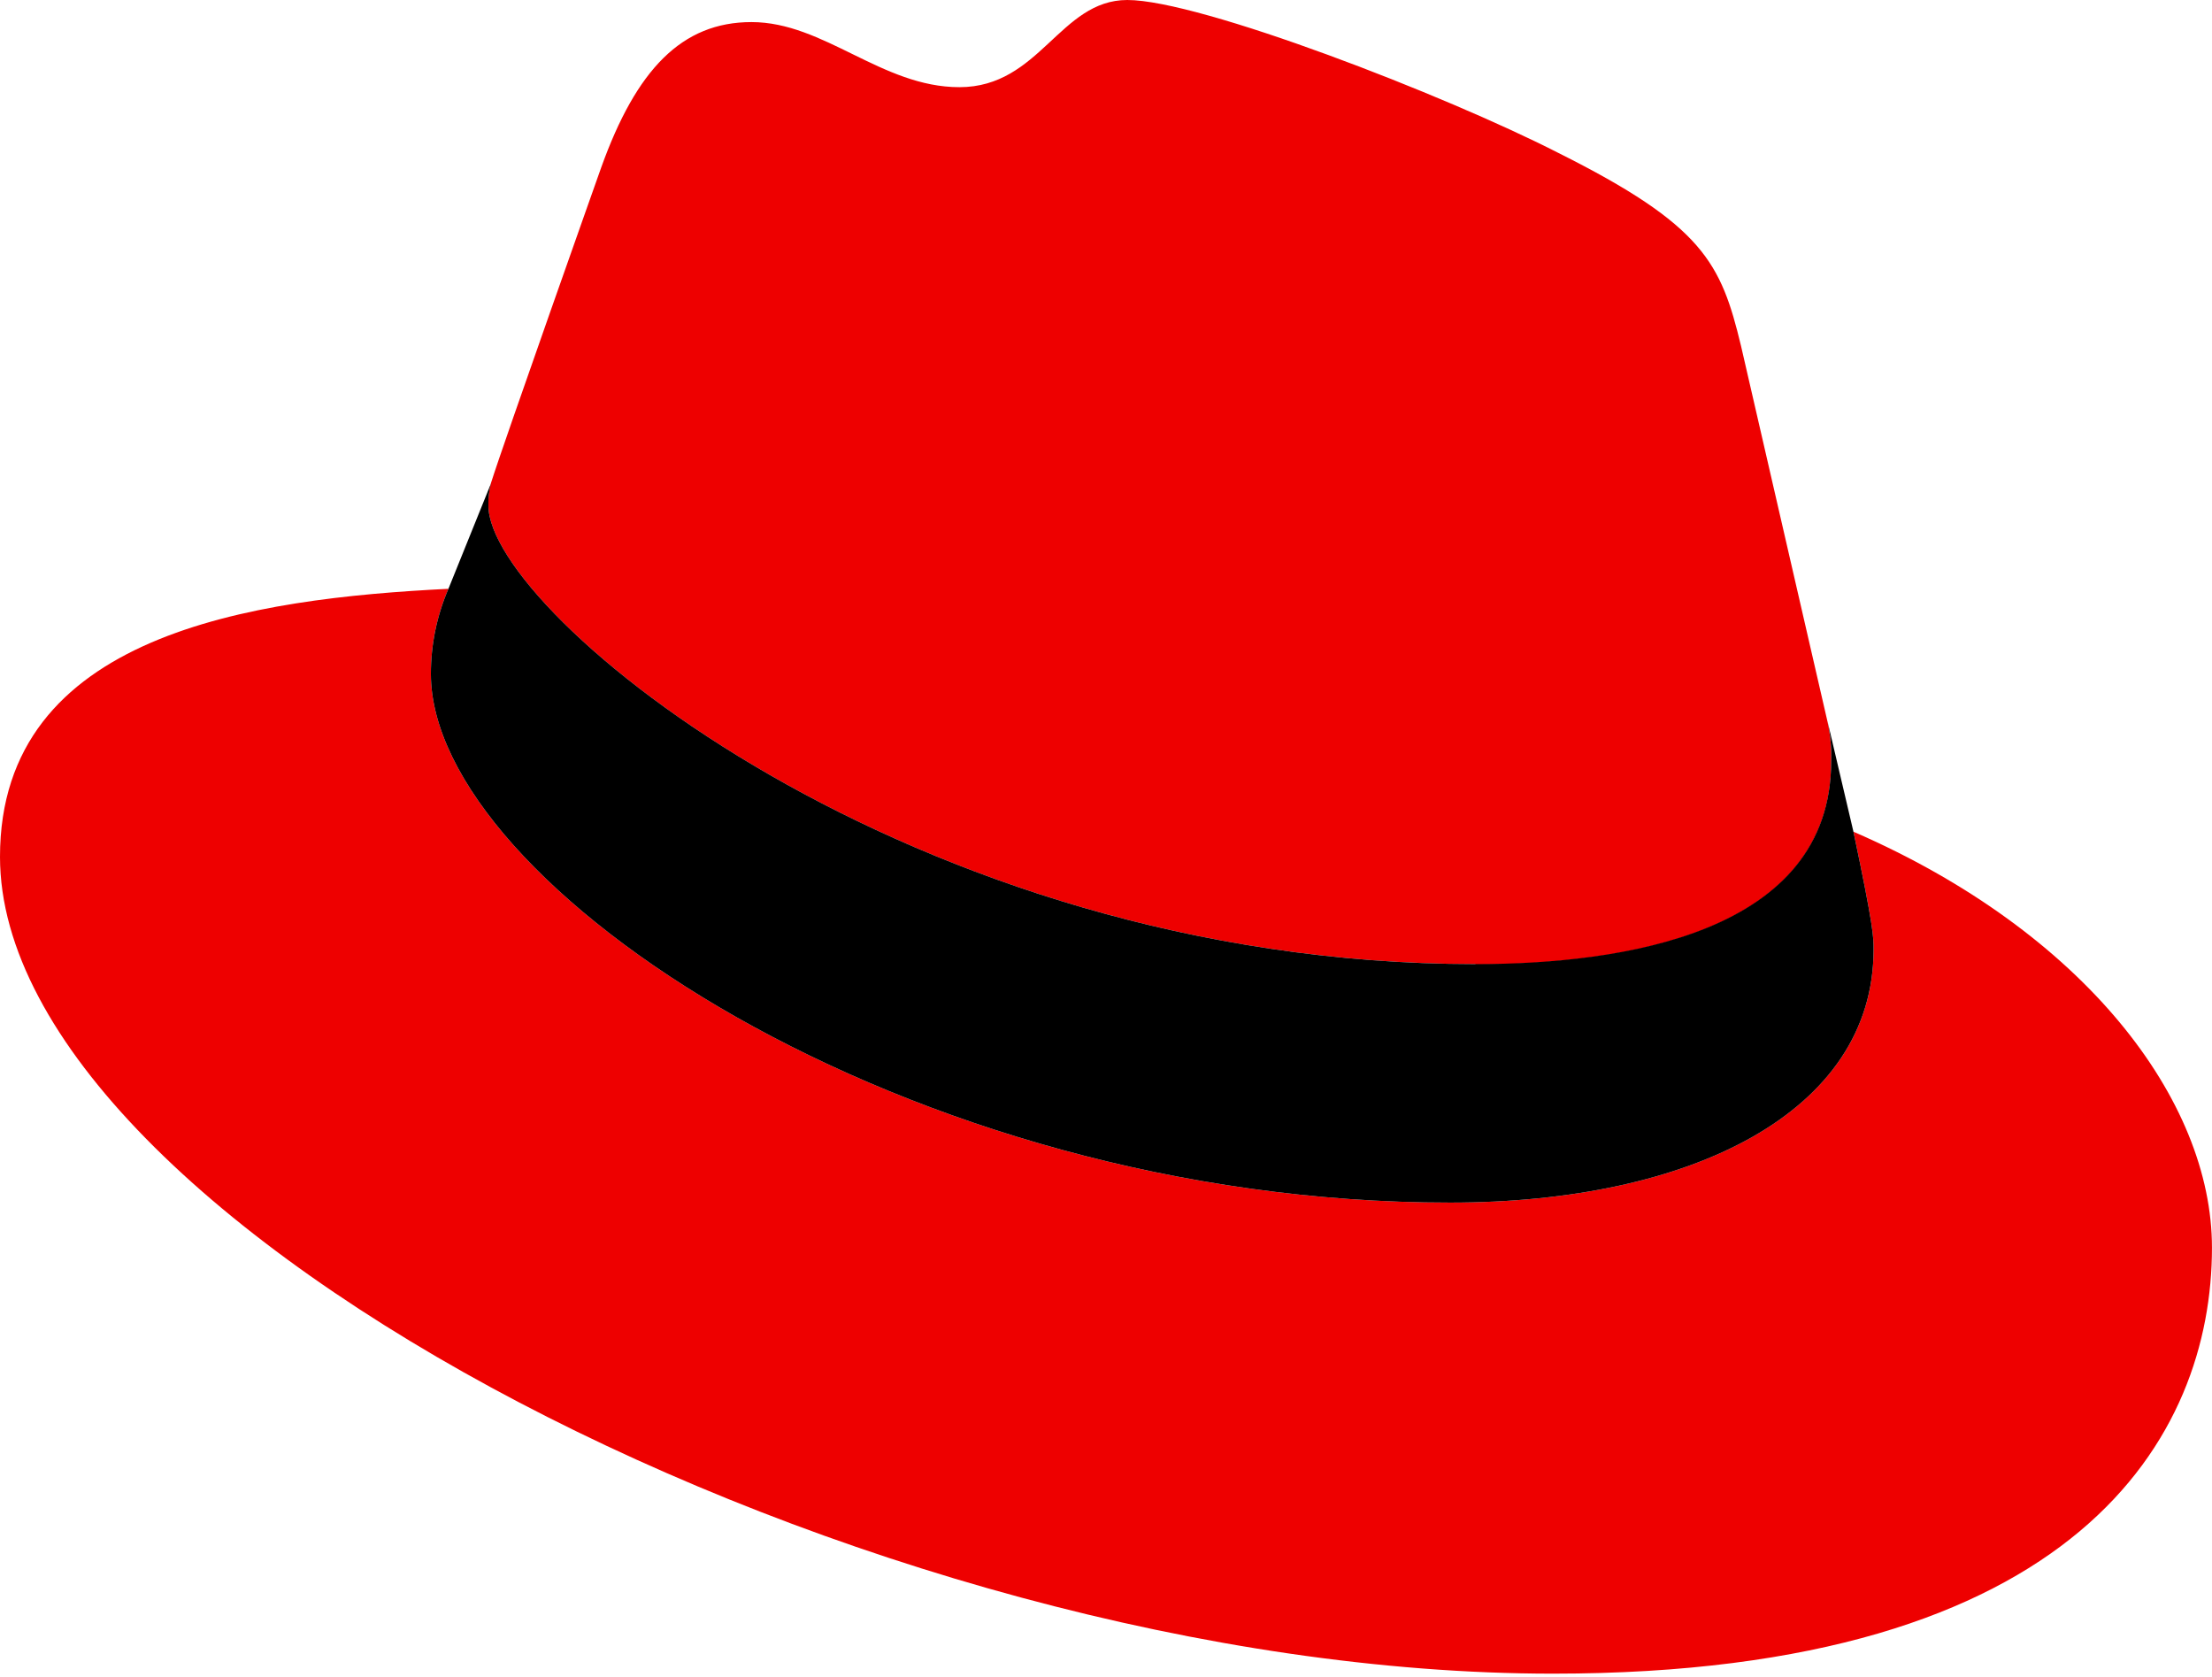
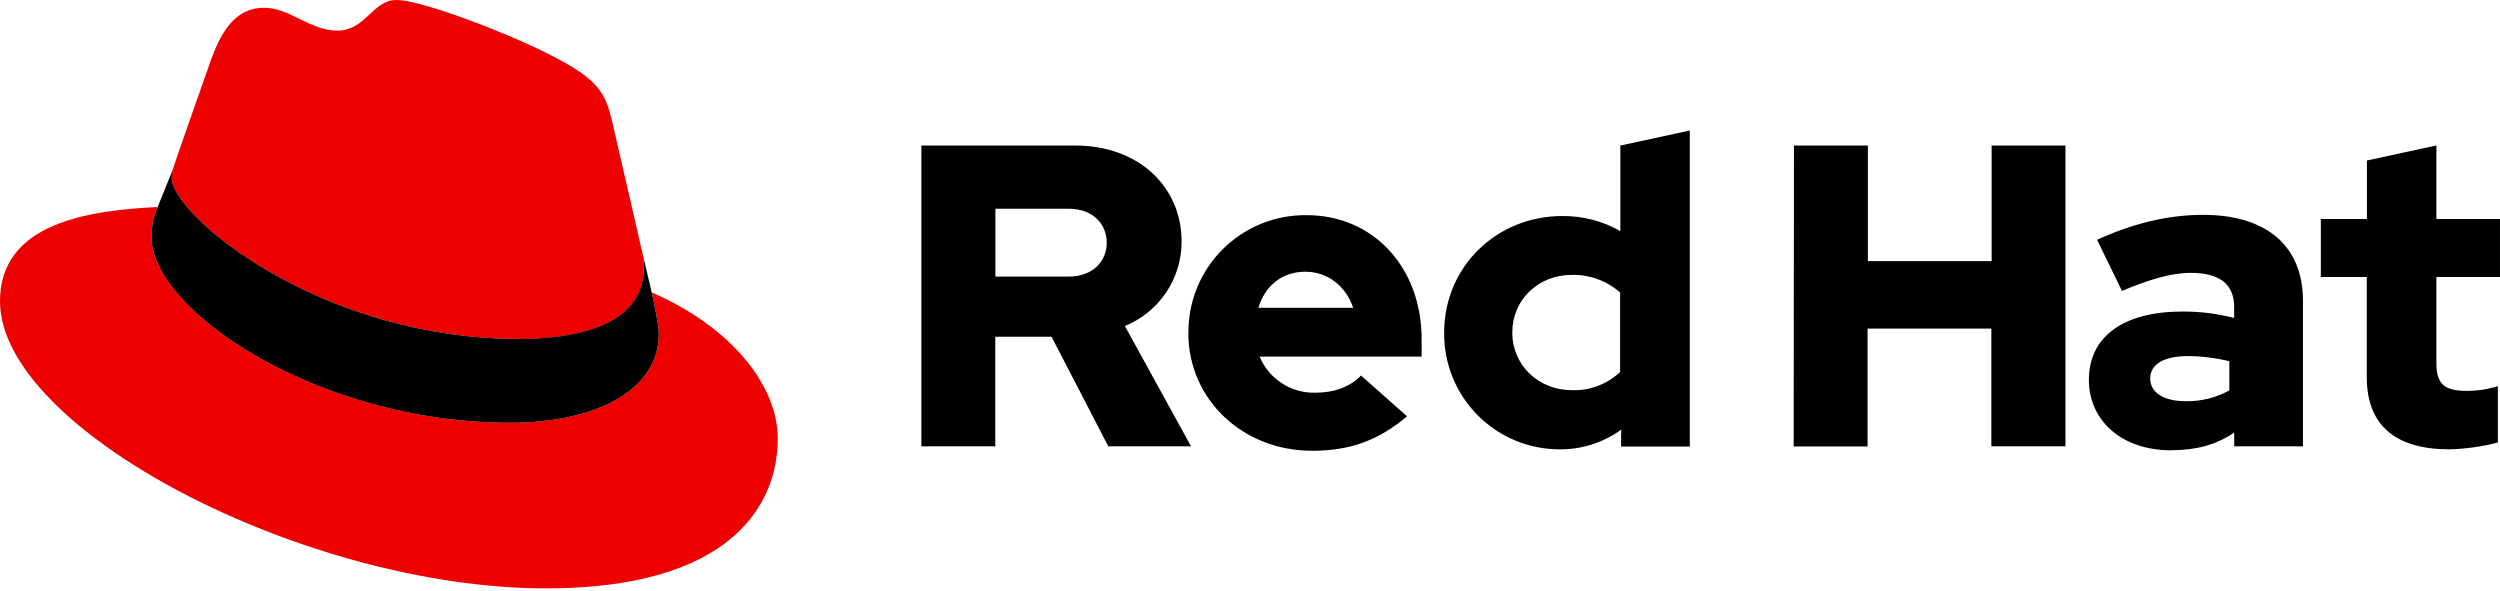
- <svg xmlns="http://www.w3.org/2000/svg" width="256px" height="194px" viewBox="0 0 256 194" version="1.1" preserveAspectRatio="xMidYMid">
+ <svg xmlns="http://www.w3.org/2000/svg" width="512px" height="121px" viewBox="0 0 512 121" version="1.1" preserveAspectRatio="xMidYMid">
  <g>
-     <path d="M170.758,111.611 C187.582,111.611 211.924,108.141 211.924,88.129 C211.975,86.585 211.835,85.04 211.508,83.53 L201.488,40.01 C199.175,30.434 197.144,26.09 180.333,17.685 C167.288,11.014 138.871,0 130.466,0 C122.639,0 120.366,10.087 111.032,10.087 C102.049,10.087 95.378,2.555 86.973,2.555 C78.903,2.555 73.645,8.056 69.584,19.366 C69.584,19.366 58.273,51.266 56.821,55.893 C56.59,56.742 56.49,57.622 56.525,58.502 C56.525,70.901 105.344,111.557 170.758,111.557 M214.507,96.252 C216.833,107.267 216.833,108.423 216.833,109.876 C216.833,128.704 195.665,139.154 167.84,139.154 C104.954,139.194 49.868,102.345 49.868,77.989 C49.864,74.599 50.555,71.244 51.898,68.131 C29.278,69.261 0,73.295 0,99.144 C0,141.48 100.314,193.661 179.742,193.661 C240.637,193.661 255.996,166.118 255.996,144.372 C255.996,127.265 241.202,107.845 214.534,96.252" fill="#EE0000" />
-     <path d="M214.507,96.252 C216.833,107.267 216.833,108.423 216.833,109.876 C216.833,128.704 195.665,139.154 167.84,139.154 C104.954,139.194 49.868,102.345 49.868,77.989 C49.864,74.599 50.555,71.244 51.898,68.131 L56.821,55.947 C56.595,56.779 56.496,57.64 56.525,58.502 C56.525,70.901 105.344,111.557 170.758,111.557 C187.582,111.557 211.924,108.087 211.924,88.075 C211.975,86.531 211.835,84.986 211.508,83.476 L214.507,96.252 Z" fill="#000000" />
+     <g>
+       <path d="M106.25,69.447 C116.719,69.447 131.865,67.288 131.865,54.836 C131.896,53.875 131.809,52.914 131.606,51.975 L125.371,24.895 C123.932,18.937 122.669,16.234 112.208,11.004 C104.091,6.854 86.409,0 81.179,0 C76.309,0 74.895,6.276 69.087,6.276 C63.497,6.276 59.347,1.59 54.117,1.59 C49.096,1.59 45.824,5.013 43.297,12.05 C43.297,12.05 36.259,31.899 35.355,34.778 C35.212,35.307 35.15,35.854 35.171,36.401 C35.171,44.117 65.548,69.414 106.25,69.414 M133.472,59.891 C134.919,66.744 134.919,67.464 134.919,68.368 C134.919,80.083 121.748,86.585 104.434,86.585 C65.305,86.61 31.029,63.682 31.029,48.527 C31.027,46.417 31.457,44.33 32.293,42.393 C18.217,43.096 0,45.606 0,61.69 C0,88.033 62.418,120.501 111.84,120.501 C149.731,120.501 159.287,103.363 159.287,89.832 C159.287,79.188 150.083,67.104 133.489,59.891" fill="#EE0000" />
+       <path d="M133.472,59.891 C134.919,66.744 134.919,67.464 134.919,68.368 C134.919,80.083 121.748,86.585 104.434,86.585 C65.305,86.61 31.029,63.682 31.029,48.527 C31.027,46.417 31.457,44.33 32.293,42.393 L35.355,34.811 C35.215,35.329 35.153,35.865 35.171,36.401 C35.171,44.117 65.548,69.414 106.25,69.414 C116.719,69.414 131.865,67.255 131.865,54.803 C131.896,53.842 131.809,52.881 131.606,51.941 L133.472,59.891 Z" fill="#000000" />
+     </g>
+     <path d="M484.716,77.238 C484.716,87.188 490.699,92.024 501.611,92.024 C504.971,91.941 508.31,91.469 511.561,90.619 L511.561,79.079 C509.483,79.737 507.314,80.065 505.134,80.05 C500.641,80.05 498.975,78.644 498.975,74.418 L498.975,56.736 L511.996,56.736 L511.996,44.853 L498.975,44.853 L498.975,29.791 L484.749,32.87 L484.749,44.853 L475.302,44.853 L475.302,56.736 L484.716,56.736 L484.716,77.238 Z M440.365,77.506 C440.365,74.426 443.453,72.928 448.114,72.928 C450.963,72.945 453.8,73.299 456.566,73.983 L456.566,79.966 C453.84,81.455 450.776,82.213 447.67,82.167 C443.101,82.167 440.365,80.409 440.365,77.506 M444.716,92.2 C449.737,92.2 453.787,91.146 457.57,88.593 L457.57,91.414 L471.645,91.414 L471.645,61.573 C471.645,50.226 463.996,44 451.235,44 C444.105,44 437.059,45.673 429.478,49.104 L434.582,59.581 C440.038,57.288 444.624,55.882 448.666,55.882 C454.524,55.882 457.553,58.167 457.553,62.836 L457.553,65.121 C454.104,64.228 450.555,63.784 446.992,63.799 C435.018,63.799 427.804,68.82 427.804,77.799 C427.804,85.983 434.315,92.225 444.7,92.225 M367.344,91.439 L382.482,91.439 L382.482,67.297 L407.83,67.297 L407.83,91.414 L423.009,91.414 L423.009,29.807 L407.888,29.807 L407.888,53.481 L382.541,53.481 L382.541,29.807 L367.403,29.807 L367.344,91.439 Z M309.721,68.092 C309.721,61.397 315.002,56.292 321.956,56.292 C325.574,56.219 329.087,57.51 331.797,59.907 L331.797,76.184 C329.145,78.689 325.602,80.033 321.956,79.916 C315.094,79.916 309.721,74.811 309.721,68.125 M331.989,91.447 L346.073,91.447 L346.073,26.728 L331.847,29.807 L331.847,47.322 C328.225,45.269 324.127,44.207 319.964,44.242 C306.416,44.242 295.763,54.711 295.763,68.092 C295.685,74.434 298.158,80.541 302.627,85.042 C307.096,89.543 313.186,92.059 319.529,92.025 C324.018,92.046 328.396,90.629 332.023,87.983 L331.989,91.447 Z M267.362,55.648 C271.847,55.648 275.63,58.552 277.128,63.037 L257.714,63.037 C259.119,58.41 262.642,55.648 267.362,55.648 M243.371,68.2 C243.371,81.757 254.458,92.317 268.709,92.317 C276.542,92.317 282.266,90.2 288.165,85.271 L278.743,76.903 C276.542,79.196 273.287,80.426 269.421,80.426 C264.444,80.566 259.895,77.63 257.973,73.037 L291.153,73.037 L291.153,69.497 C291.153,54.711 281.211,44.067 267.655,44.067 C261.217,43.969 255.012,46.473 250.444,51.011 C245.877,55.549 243.332,61.737 243.387,68.175 M218.827,42.744 C223.848,42.744 226.659,45.908 226.659,49.698 C226.659,53.489 223.848,56.652 218.827,56.652 L203.856,56.652 L203.856,42.744 L218.827,42.744 Z M188.701,91.414 L203.839,91.414 L203.839,68.97 L215.362,68.97 L226.986,91.414 L243.931,91.414 L230.375,66.769 C237.423,63.903 242.021,57.039 241.99,49.431 C241.99,38.343 233.279,29.807 220.233,29.807 L188.701,29.807 L188.701,91.414 Z" fill="#000000" />
  </g>
</svg>
